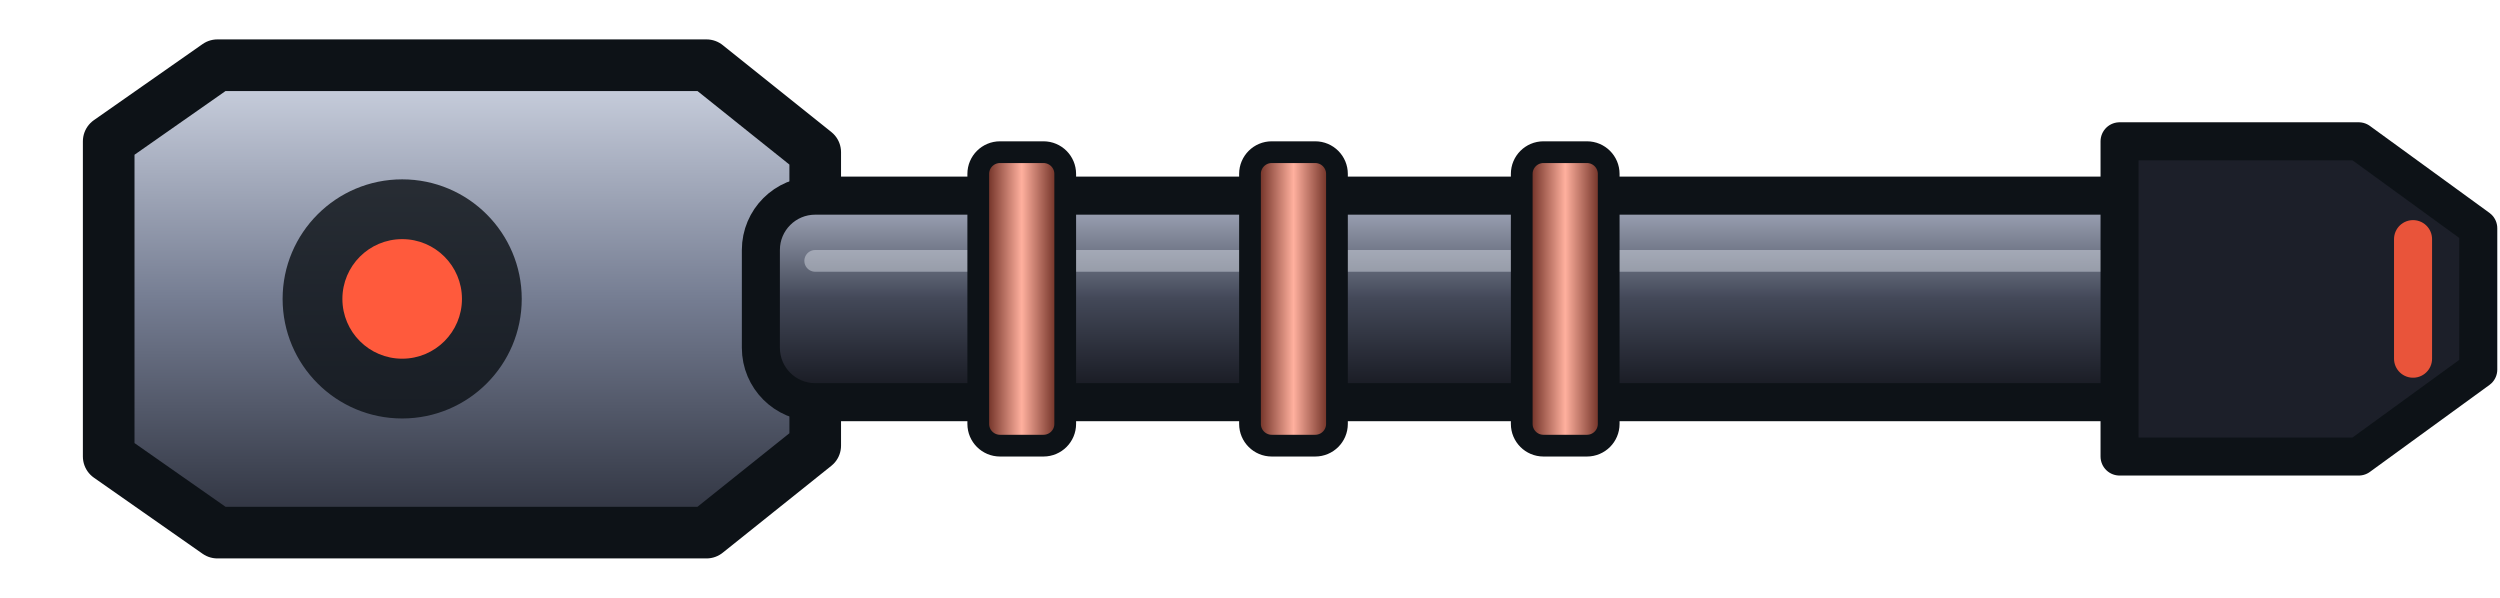
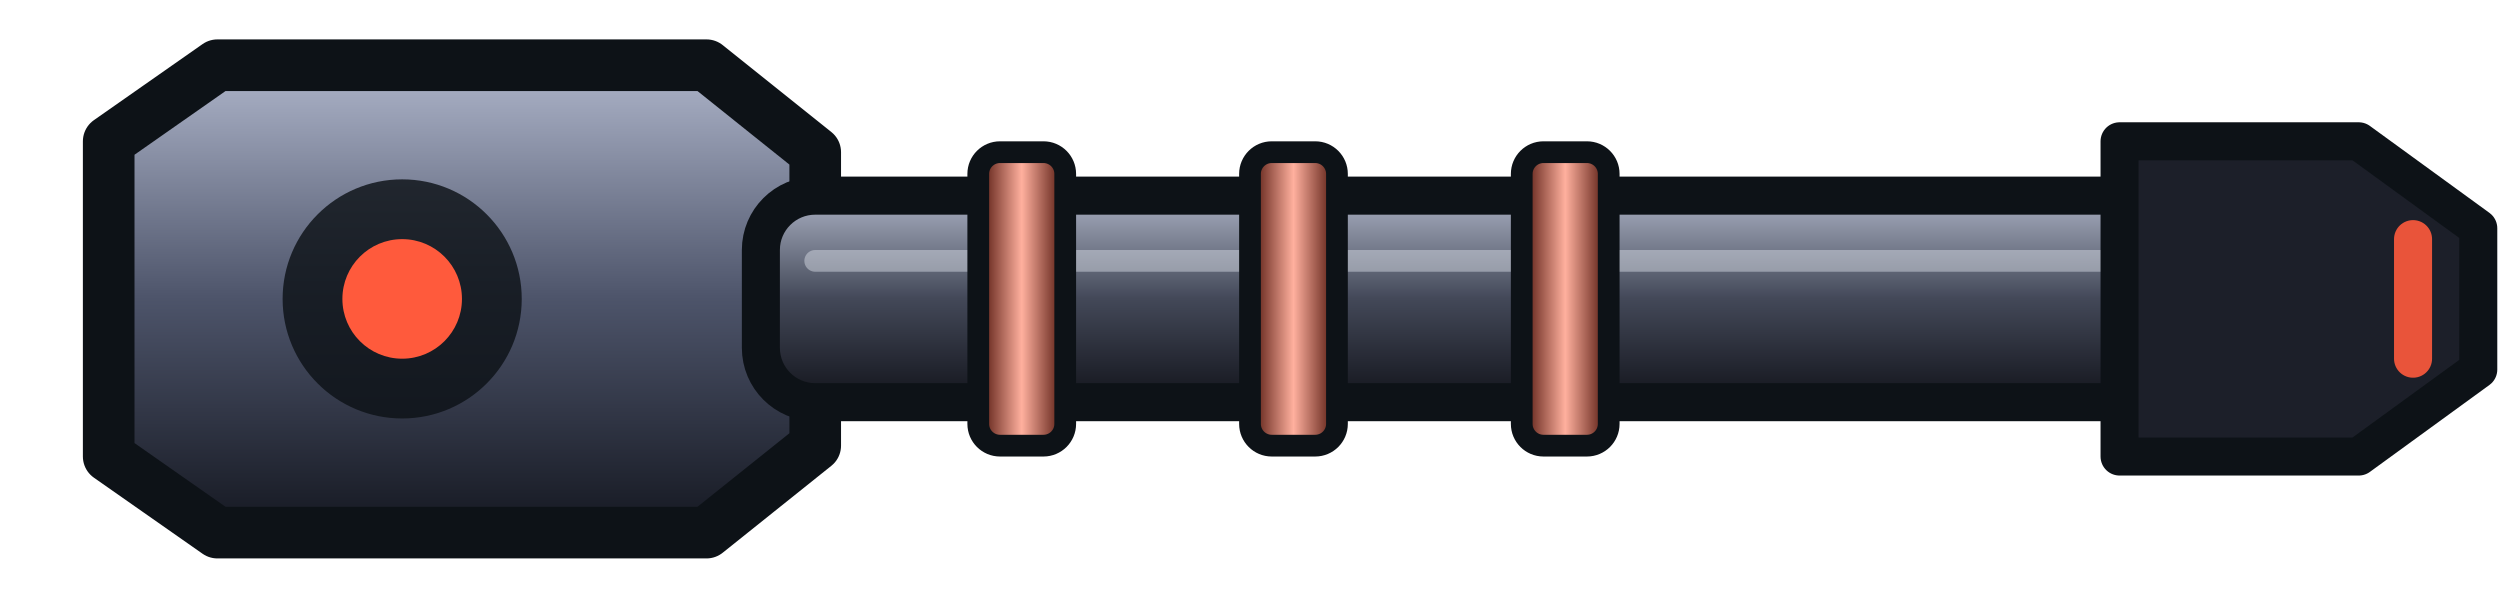
<svg xmlns="http://www.w3.org/2000/svg" width="46" height="11" viewBox="0 0 46 11">
  <defs>
    <linearGradient id="steel" x1="0" y1="0" x2="0" y2="1">
      <stop offset="0" stop-color="#a9b0c2" />
      <stop offset="0.5" stop-color="#434858" />
      <stop offset="1" stop-color="#12141b" />
    </linearGradient>
    <linearGradient id="plate" x1="0" y1="0" x2="0" y2="1">
-       <stop offset="0" stop-color="#cfd5e3" />
-       <stop offset="0.5" stop-color="#757d92" />
-       <stop offset="1" stop-color="#2b2f3b" />
+       <stop offset="0" stop-color="#aeb5ca" />
+       <stop offset="0.5" stop-color="#4d546a" />
+       <stop offset="1" stop-color="#141720" />
    </linearGradient>
    <linearGradient id="coil" x1="0" y1="0" x2="1" y2="0">
      <stop offset="0" stop-color="#4a0f06" />
      <stop offset="0.5" stop-color="#ffb09e" />
      <stop offset="1" stop-color="#4a0f06" />
    </linearGradient>
  </defs>
  <path d="M2 2.6L4 1.2H13L15 2.8V8.2L13 9.8H4L2 8.4Z" fill="url(#plate)" stroke="#0d1217" stroke-width=".95" stroke-linejoin="round" />
  <circle cx="7.4" cy="5.5" r="2.2" fill="#0d1217" fill-opacity=".82" />
  <circle cx="7.4" cy="5.5" r="1.1" fill="#ff5a3c" />
  <rect x="14" y="3.6" width="26" height="3.8" rx="1" fill="url(#steel)" stroke="#0d1217" stroke-width=".7" />
  <path d="M15 4.8H39" stroke="#dfe3ec" stroke-opacity=".45" stroke-width=".4" stroke-linecap="round" />
  <rect x="18" y="2.8" width="1.6" height="5.4" rx=".4" fill="url(#coil)" stroke="#0d1217" stroke-width=".4" />
  <rect x="23" y="2.8" width="1.6" height="5.4" rx=".4" fill="url(#coil)" stroke="#0d1217" stroke-width=".4" />
  <rect x="28" y="2.8" width="1.6" height="5.4" rx=".4" fill="url(#coil)" stroke="#0d1217" stroke-width=".4" />
  <path d="M39 2.6H43.4L45.6 4.2V6.8L43.4 8.4H39Z" fill="#1c1f29" stroke="#0d1217" stroke-width=".7" stroke-linejoin="round" />
  <path d="M44.4 4.4V6.6" stroke="#ff5a3c" stroke-opacity=".9" stroke-width=".7" stroke-linecap="round" />
</svg>
